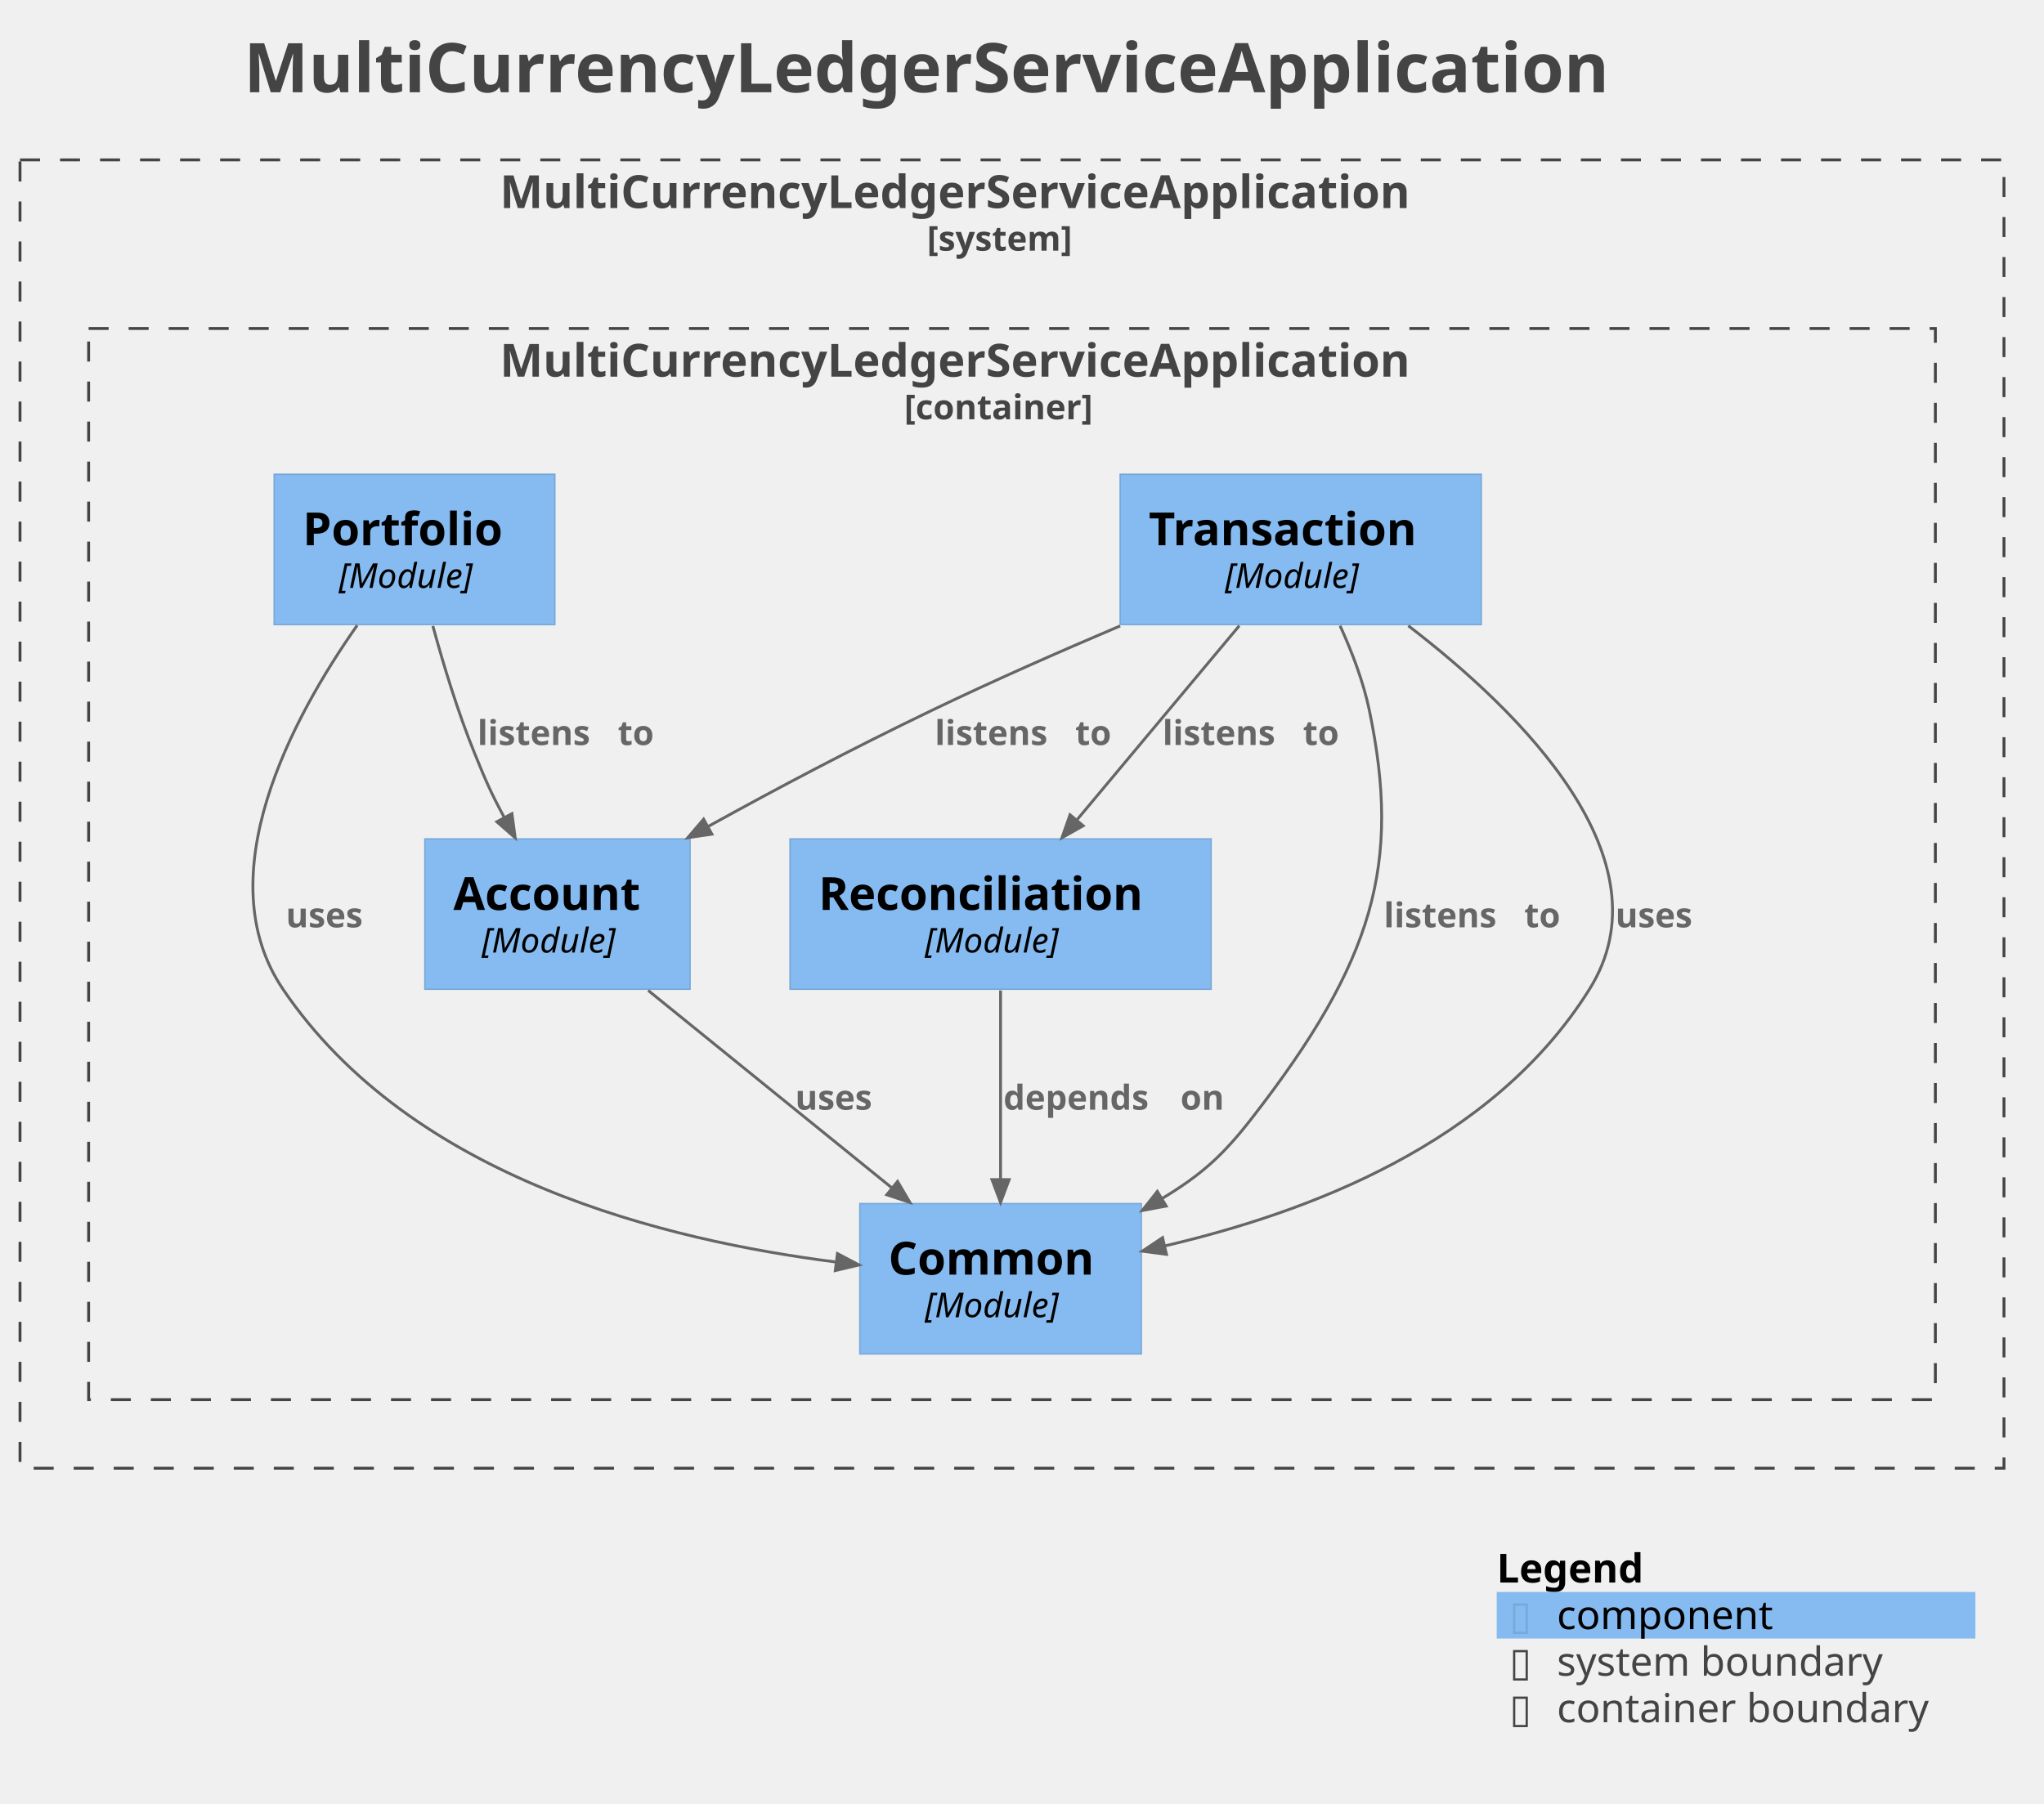
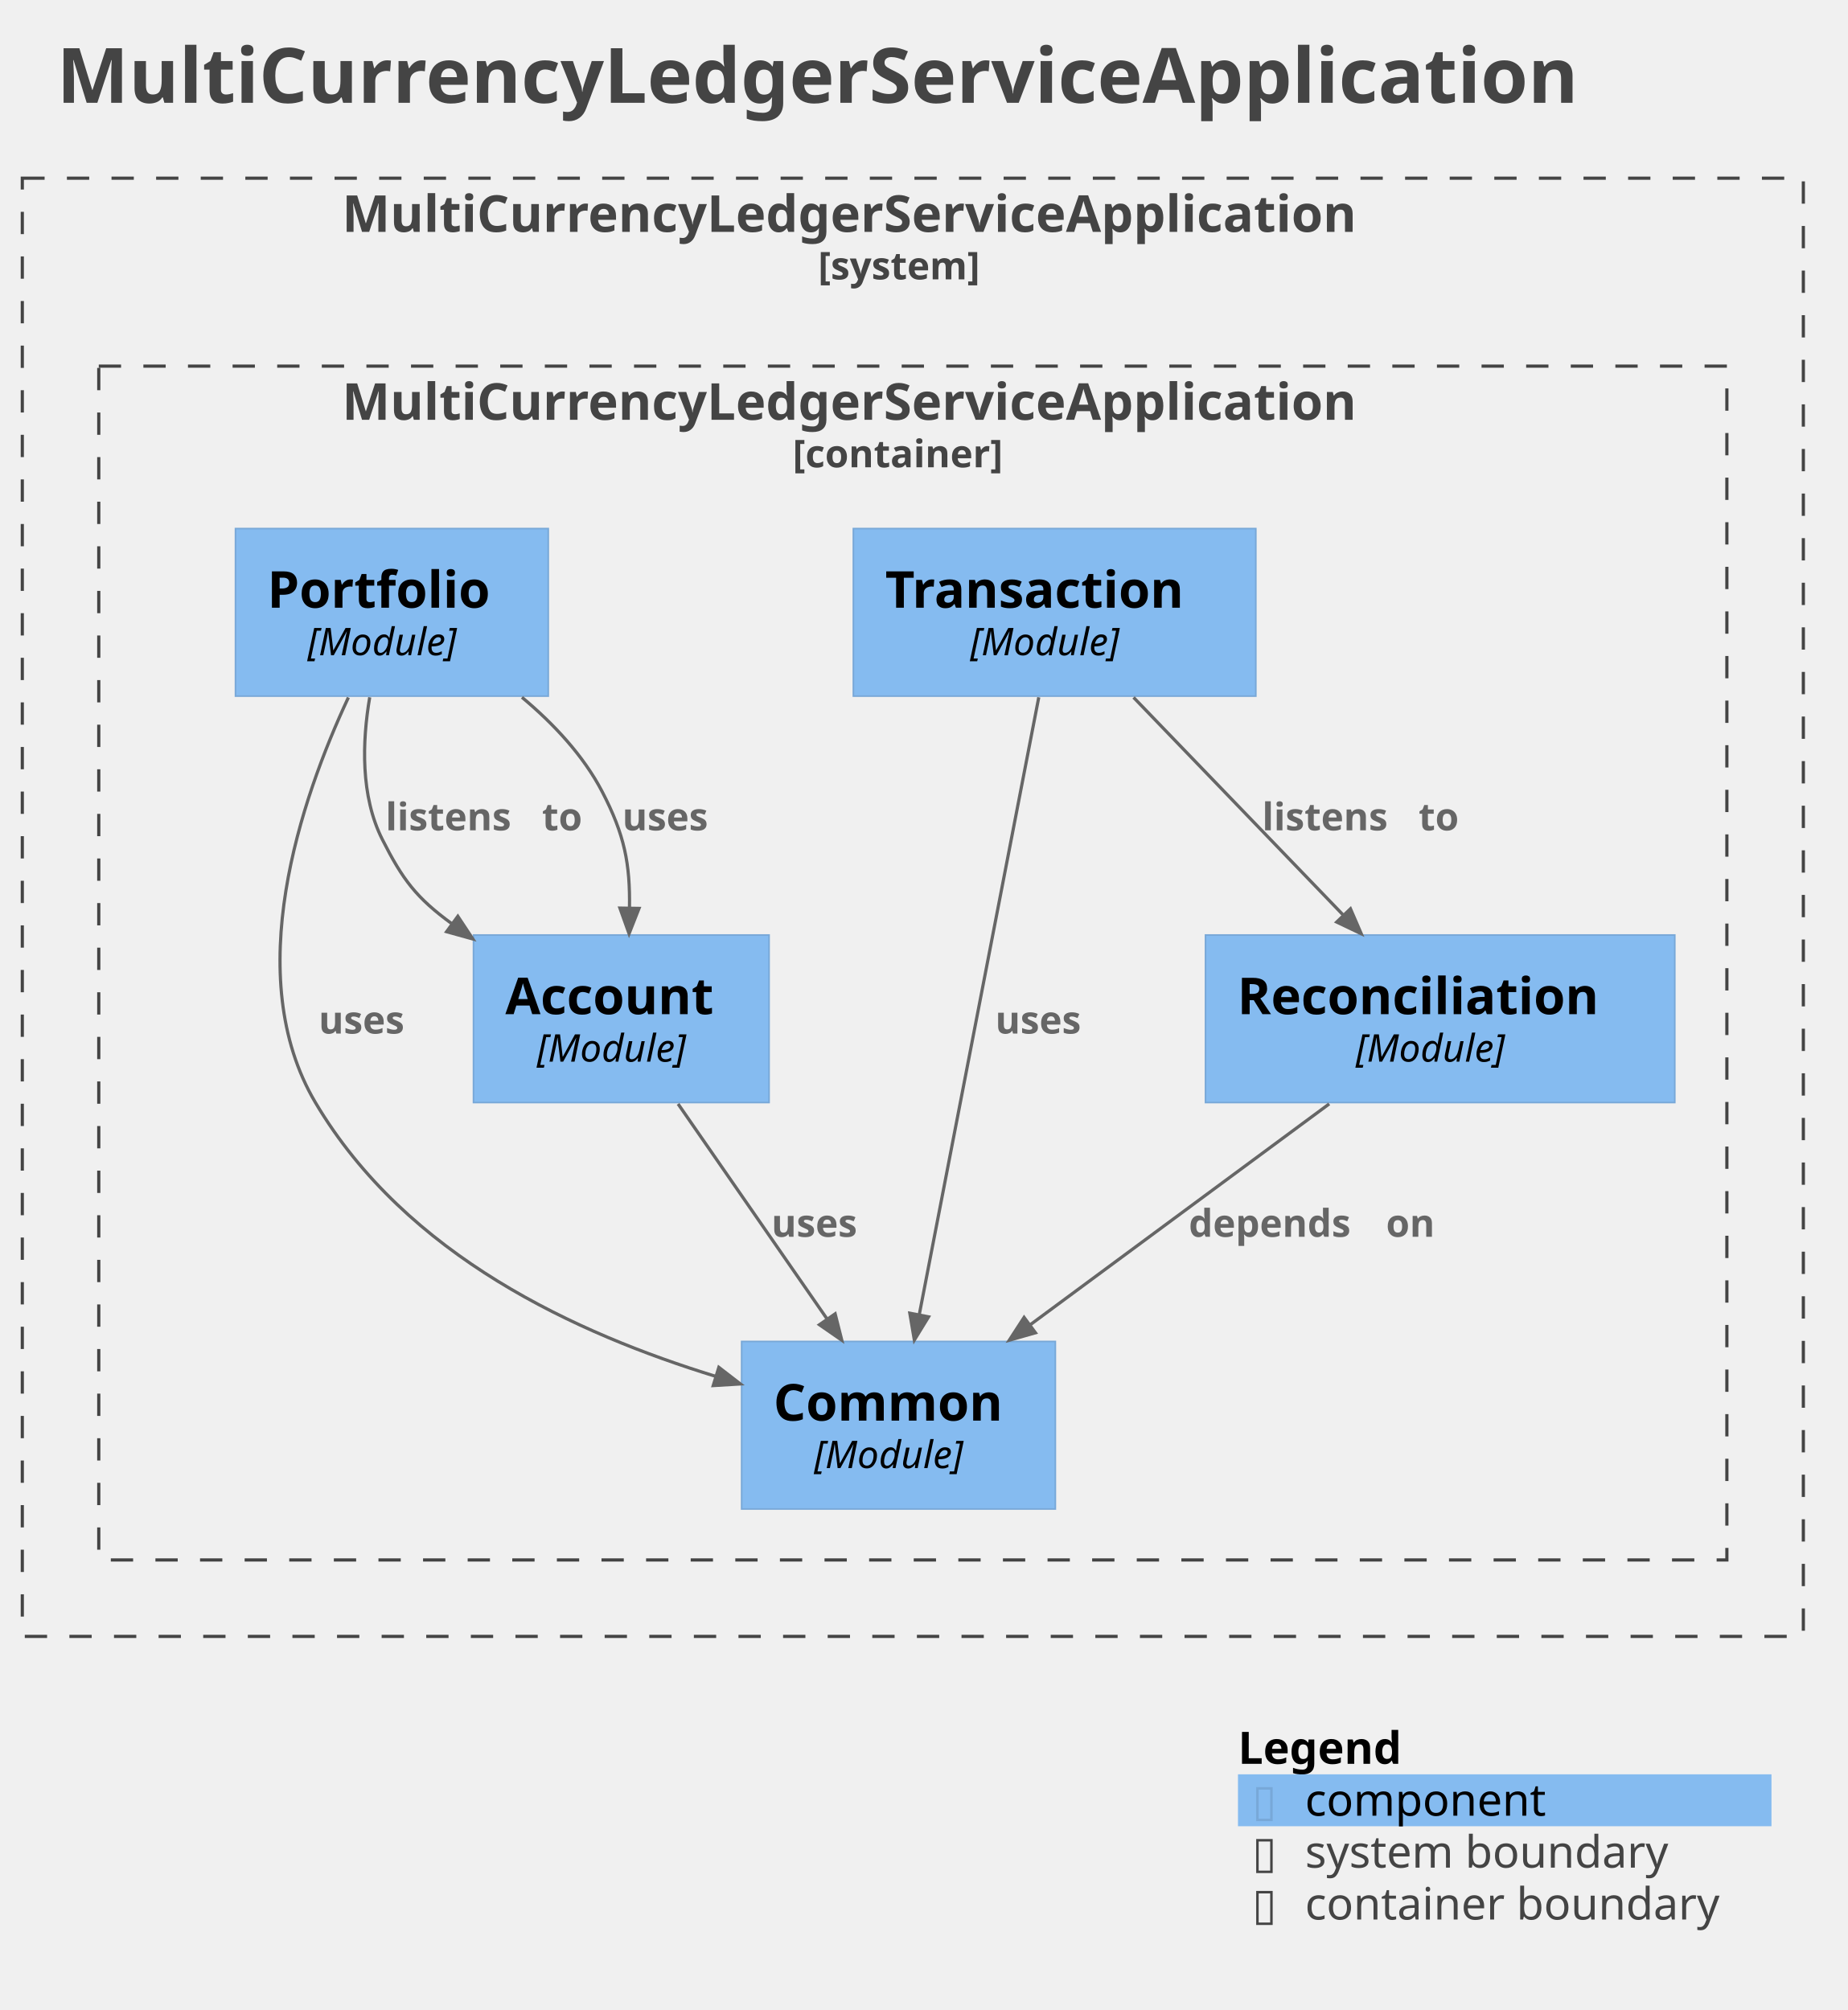
- <svg xmlns="http://www.w3.org/2000/svg" contentStyleType="text/css" data-diagram-type="DESCRIPTION" height="631px" preserveAspectRatio="none" style="width:715px;height:631px;background:#FFFFFF;" version="1.1" viewBox="0 0 715 631" width="715px" zoomAndPan="magnify">
+ <svg xmlns="http://www.w3.org/2000/svg" contentStyleType="text/css" data-diagram-type="DESCRIPTION" height="631px" preserveAspectRatio="none" style="width:580px;height:631px;background:#FFFFFF;" version="1.1" viewBox="0 0 580 631" width="580px" zoomAndPan="magnify">
  <defs />
  <g>
    <g class="title" data-source-line="1">
-       <text fill="#444444" font-family="sans-serif" font-size="24" font-weight="700" lengthAdjust="spacing" textLength="537.398" x="85.301" y="32.277">MultiCurrencyLedgerServiceApplication</text>
+       <text fill="#444444" font-family="sans-serif" font-size="24" font-weight="700" lengthAdjust="spacing" textLength="537.398" x="17.801" y="32.277">MultiCurrencyLedgerServiceApplication</text>
    </g>
    <g class="cluster" data-qualified-name="MultiCurrencyLedgerServiceApplication_boundary" data-source-line="1666" id="ent0001">
-       <rect fill="none" height="457.78" style="stroke:#444444;stroke-width:1;stroke-dasharray:7,7;" width="694" x="7" y="55.938" />
-       <text fill="#444444" font-family="sans-serif" font-size="16" font-weight="700" lengthAdjust="spacing" textLength="358.266" x="174.867" y="72.789">MultiCurrencyLedgerServiceApplication</text>
-       <text fill="#444444" font-family="sans-serif" font-size="12" font-weight="700" lengthAdjust="spacing" textLength="59.455" x="324.272" y="87.701">[system]</text>
+       <rect fill="none" height="457.78" style="stroke:#444444;stroke-width:1;stroke-dasharray:7,7;" width="559" x="7" y="55.938" />
+       <text fill="#444444" font-family="sans-serif" font-size="16" font-weight="700" lengthAdjust="spacing" textLength="358.266" x="107.367" y="72.789">MultiCurrencyLedgerServiceApplication</text>
+       <text fill="#444444" font-family="sans-serif" font-size="12" font-weight="700" lengthAdjust="spacing" textLength="59.455" x="256.772" y="87.701">[system]</text>
    </g>
    <g class="cluster" data-qualified-name="MultiCurrencyLedgerServiceApplication_boundary.MultiCurrencyLedgerServiceApplication.MultiCurrencyLedgerServiceApplication_boundary" data-source-line="1666" id="ent0002">
-       <rect fill="none" height="374.78" style="stroke:#444444;stroke-width:1;stroke-dasharray:7,7;" width="646" x="31" y="114.938" />
-       <text fill="#444444" font-family="sans-serif" font-size="16" font-weight="700" lengthAdjust="spacing" textLength="358.266" x="174.867" y="131.789">MultiCurrencyLedgerServiceApplication</text>
-       <text fill="#444444" font-family="sans-serif" font-size="12" font-weight="700" lengthAdjust="spacing" textLength="75.416" x="316.292" y="146.701">[container]</text>
+       <rect fill="none" height="374.78" style="stroke:#444444;stroke-width:1;stroke-dasharray:7,7;" width="511" x="31" y="114.938" />
+       <text fill="#444444" font-family="sans-serif" font-size="16" font-weight="700" lengthAdjust="spacing" textLength="358.266" x="107.367" y="131.789">MultiCurrencyLedgerServiceApplication</text>
+       <text fill="#444444" font-family="sans-serif" font-size="12" font-weight="700" lengthAdjust="spacing" textLength="75.416" x="248.792" y="146.701">[container]</text>
    </g>
    <g class="entity" data-qualified-name="MultiCurrencyLedgerServiceApplication_boundary.MultiCurrencyLedgerServiceApplication.MultiCurrencyLedgerServiceApplication_boundary.MultiCurrencyLedgerServiceApplication.MultiCurrencyLedgerServiceApplication.Common" data-source-line="78" id="ent0003">
-       <rect fill="#85BBF0" height="52.594" style="stroke:#78A8D8;stroke-width:0.5;" width="98.461" x="300.77" y="421.127" />
-       <text fill="#000000" font-family="sans-serif" font-size="16" font-weight="700" lengthAdjust="spacing" textLength="78.461" x="310.77" y="445.979">Common</text>
-       <text fill="#000000" font-family="sans-serif" font-size="12" font-style="italic" lengthAdjust="spacing" textLength="52.998" x="323.501" y="460.891">[Module]</text>
+       <rect fill="#85BBF0" height="52.594" style="stroke:#78A8D8;stroke-width:0.5;" width="98.461" x="232.77" y="421.127" />
+       <text fill="#000000" font-family="sans-serif" font-size="16" font-weight="700" lengthAdjust="spacing" textLength="78.461" x="242.77" y="445.979">Common</text>
+       <text fill="#000000" font-family="sans-serif" font-size="12" font-style="italic" lengthAdjust="spacing" textLength="52.998" x="255.501" y="460.891">[Module]</text>
    </g>
    <g class="entity" data-qualified-name="MultiCurrencyLedgerServiceApplication_boundary.MultiCurrencyLedgerServiceApplication.MultiCurrencyLedgerServiceApplication_boundary.MultiCurrencyLedgerServiceApplication.MultiCurrencyLedgerServiceApplication.Account" data-source-line="78" id="ent0004">
      <rect fill="#85BBF0" height="52.594" style="stroke:#78A8D8;stroke-width:0.5;" width="92.773" x="148.61" y="293.527" />
      <text fill="#000000" font-family="sans-serif" font-size="16" font-weight="700" lengthAdjust="spacing" textLength="72.773" x="158.61" y="318.379">Account</text>
      <text fill="#000000" font-family="sans-serif" font-size="12" font-style="italic" lengthAdjust="spacing" textLength="52.998" x="168.498" y="333.291">[Module]</text>
    </g>
    <g class="entity" data-qualified-name="MultiCurrencyLedgerServiceApplication_boundary.MultiCurrencyLedgerServiceApplication.MultiCurrencyLedgerServiceApplication_boundary.MultiCurrencyLedgerServiceApplication.MultiCurrencyLedgerServiceApplication.Reconciliation" data-source-line="78" id="ent0005">
-       <rect fill="#85BBF0" height="52.594" style="stroke:#78A8D8;stroke-width:0.5;" width="147.289" x="276.36" y="293.527" />
-       <text fill="#000000" font-family="sans-serif" font-size="16" font-weight="700" lengthAdjust="spacing" textLength="127.289" x="286.36" y="318.379">Reconciliation</text>
-       <text fill="#000000" font-family="sans-serif" font-size="12" font-style="italic" lengthAdjust="spacing" textLength="52.998" x="323.505" y="333.291">[Module]</text>
+       <rect fill="#85BBF0" height="52.594" style="stroke:#78A8D8;stroke-width:0.5;" width="147.289" x="378.36" y="293.527" />
+       <text fill="#000000" font-family="sans-serif" font-size="16" font-weight="700" lengthAdjust="spacing" textLength="127.289" x="388.36" y="318.379">Reconciliation</text>
+       <text fill="#000000" font-family="sans-serif" font-size="12" font-style="italic" lengthAdjust="spacing" textLength="52.998" x="425.505" y="333.291">[Module]</text>
    </g>
    <g class="entity" data-qualified-name="MultiCurrencyLedgerServiceApplication_boundary.MultiCurrencyLedgerServiceApplication.MultiCurrencyLedgerServiceApplication_boundary.MultiCurrencyLedgerServiceApplication.MultiCurrencyLedgerServiceApplication.Portfolio" data-source-line="78" id="ent0006">
-       <rect fill="#85BBF0" height="52.594" style="stroke:#78A8D8;stroke-width:0.5;" width="98.172" x="95.91" y="165.938" />
-       <text fill="#000000" font-family="sans-serif" font-size="16" font-weight="700" lengthAdjust="spacing" textLength="78.172" x="105.91" y="190.789">Portfolio</text>
-       <text fill="#000000" font-family="sans-serif" font-size="12" font-style="italic" lengthAdjust="spacing" textLength="52.998" x="118.497" y="205.701">[Module]</text>
+       <rect fill="#85BBF0" height="52.594" style="stroke:#78A8D8;stroke-width:0.5;" width="98.172" x="73.91" y="165.938" />
+       <text fill="#000000" font-family="sans-serif" font-size="16" font-weight="700" lengthAdjust="spacing" textLength="78.172" x="83.91" y="190.789">Portfolio</text>
+       <text fill="#000000" font-family="sans-serif" font-size="12" font-style="italic" lengthAdjust="spacing" textLength="52.998" x="96.497" y="205.701">[Module]</text>
    </g>
    <g class="entity" data-qualified-name="MultiCurrencyLedgerServiceApplication_boundary.MultiCurrencyLedgerServiceApplication.MultiCurrencyLedgerServiceApplication_boundary.MultiCurrencyLedgerServiceApplication.MultiCurrencyLedgerServiceApplication.Transaction" data-source-line="78" id="ent0007">
-       <rect fill="#85BBF0" height="52.594" style="stroke:#78A8D8;stroke-width:0.5;" width="126.312" x="391.84" y="165.938" />
-       <text fill="#000000" font-family="sans-serif" font-size="16" font-weight="700" lengthAdjust="spacing" textLength="106.312" x="401.84" y="190.789">Transaction</text>
-       <text fill="#000000" font-family="sans-serif" font-size="12" font-style="italic" lengthAdjust="spacing" textLength="52.998" x="428.497" y="205.701">[Module]</text>
+       <rect fill="#85BBF0" height="52.594" style="stroke:#78A8D8;stroke-width:0.5;" width="126.312" x="267.84" y="165.938" />
+       <text fill="#000000" font-family="sans-serif" font-size="16" font-weight="700" lengthAdjust="spacing" textLength="106.312" x="277.84" y="190.789">Transaction</text>
+       <text fill="#000000" font-family="sans-serif" font-size="12" font-style="italic" lengthAdjust="spacing" textLength="52.998" x="304.497" y="205.701">[Module]</text>
    </g>
-     <g class="link" data-entity-1="ent0006" data-entity-2="ent0003" data-link-type="dependency" data-source-line="1779" id="lnk8">
-       <path d="M124.95,218.787 C102.39,250.877 72.19,306.538 99,346.127 C144.06,412.658 233.224,434.049 292.564,441.589" fill="none" id="MultiCurrencyLedgerServiceApplication.MultiCurrencyLedgerServiceApplication.Portfolio-to-MultiCurrencyLedgerServiceApplication.MultiCurrencyLedgerServiceApplication.Common" style="stroke:#666666;stroke-width:1;" />
-       <polygon fill="#666666" points="300.5,442.598,292.942,438.613,292.186,444.565,300.5,442.598" style="stroke:#666666;stroke-width:1;stroke-linejoin:miter;stroke-miterlimit:10;" />
+     <g class="link" data-entity-1="ent0007" data-entity-2="ent0005" data-link-type="dependency" data-source-line="1779" id="lnk8">
+       <path d="M355.78,218.947 C376.66,240.627 400.829,265.717 421.699,287.377" fill="none" id="MultiCurrencyLedgerServiceApplication.MultiCurrencyLedgerServiceApplication.Transaction-to-MultiCurrencyLedgerServiceApplication.MultiCurrencyLedgerServiceApplication.Reconciliation" style="stroke:#666666;stroke-width:1;" />
+       <polygon fill="#666666" points="427.25,293.137,423.86,285.295,419.539,289.458,427.25,293.137" style="stroke:#666666;stroke-width:1;stroke-linejoin:miter;stroke-miterlimit:10;" />
+       <text fill="#666666" font-family="sans-serif" font-size="12" font-weight="700" lengthAdjust="spacing" textLength="44.93" x="396.13" y="260.666">listens</text>
+       <text fill="#666666" font-family="sans-serif" font-size="12" font-weight="700" lengthAdjust="spacing" textLength="4.178" x="441.06" y="260.666"> </text>
+       <text fill="#666666" font-family="sans-serif" font-size="12" font-weight="700" lengthAdjust="spacing" textLength="13.98" x="445.237" y="260.666">to</text>
+     </g>
+     <g class="link" data-entity-1="ent0007" data-entity-2="ent0003" data-link-type="dependency" data-source-line="1779" id="lnk9">
+       <path d="M326.03,218.907 C316.64,267.428 297.9,364.253 288.5,412.823" fill="none" id="MultiCurrencyLedgerServiceApplication.MultiCurrencyLedgerServiceApplication.Transaction-to-MultiCurrencyLedgerServiceApplication.MultiCurrencyLedgerServiceApplication.Common" style="stroke:#666666;stroke-width:1;" />
+       <polygon fill="#666666" points="286.98,420.678,291.445,413.393,285.555,412.253,286.98,420.678" style="stroke:#666666;stroke-width:1;stroke-linejoin:miter;stroke-miterlimit:10;" />
+       <text fill="#666666" font-family="sans-serif" font-size="12" font-weight="700" lengthAdjust="spacing" textLength="30.967" x="312.37" y="324.466">uses</text>
+     </g>
+     <g class="link" data-entity-1="ent0006" data-entity-2="ent0004" data-link-type="dependency" data-source-line="1779" id="lnk10">
+       <path d="M116.04,218.907 C113.67,232.817 113.12,249.898 120,263.527 C126.35,276.087 130.572,281.799 141.932,290.069" fill="none" id="MultiCurrencyLedgerServiceApplication.MultiCurrencyLedgerServiceApplication.Portfolio-to-MultiCurrencyLedgerServiceApplication.MultiCurrencyLedgerServiceApplication.Account" style="stroke:#666666;stroke-width:1;" />
+       <polygon fill="#666666" points="148.4,294.777,143.698,287.644,140.167,292.495,148.4,294.777" style="stroke:#666666;stroke-width:1;stroke-linejoin:miter;stroke-miterlimit:10;" />
+       <text fill="#666666" font-family="sans-serif" font-size="12" font-weight="700" lengthAdjust="spacing" textLength="44.93" x="121" y="260.666">listens</text>
+       <text fill="#666666" font-family="sans-serif" font-size="12" font-weight="700" lengthAdjust="spacing" textLength="4.178" x="165.93" y="260.666"> </text>
+       <text fill="#666666" font-family="sans-serif" font-size="12" font-weight="700" lengthAdjust="spacing" textLength="13.98" x="170.107" y="260.666">to</text>
+     </g>
+     <g class="link" data-entity-1="ent0006" data-entity-2="ent0004" data-link-type="dependency" data-source-line="1779" id="lnk12">
+       <path d="M163.82,218.907 C173.68,227.137 183.07,237.127 189,248.528 C196.06,262.118 197.786,271.199 197.566,285.118" fill="none" id="MultiCurrencyLedgerServiceApplication.MultiCurrencyLedgerServiceApplication.Portfolio-to-MultiCurrencyLedgerServiceApplication.MultiCurrencyLedgerServiceApplication.Account-1" style="stroke:#666666;stroke-width:1;" />
+       <polygon fill="#666666" points="197.44,293.118,200.566,285.166,194.567,285.071,197.44,293.118" style="stroke:#666666;stroke-width:1;stroke-linejoin:miter;stroke-miterlimit:10;" />
+       <text fill="#666666" font-family="sans-serif" font-size="12" font-weight="700" lengthAdjust="spacing" textLength="30.967" x="195.31" y="260.666">uses</text>
+     </g>
+     <g class="link" data-entity-1="ent0006" data-entity-2="ent0003" data-link-type="dependency" data-source-line="1779" id="lnk11">
+       <path d="M109.34,218.968 C94.38,251.007 75.45,306.358 99,346.127 C127.62,394.438 181.024,418.665 224.734,432.115" fill="none" id="MultiCurrencyLedgerServiceApplication.MultiCurrencyLedgerServiceApplication.Portfolio-to-MultiCurrencyLedgerServiceApplication.MultiCurrencyLedgerServiceApplication.Common" style="stroke:#666666;stroke-width:1;" />
+       <polygon fill="#666666" points="232.38,434.467,225.616,429.247,223.851,434.982,232.38,434.467" style="stroke:#666666;stroke-width:1;stroke-linejoin:miter;stroke-miterlimit:10;" />
      <text fill="#666666" font-family="sans-serif" font-size="12" font-weight="700" lengthAdjust="spacing" textLength="30.967" x="100" y="324.466">uses</text>
    </g>
-     <g class="link" data-entity-1="ent0004" data-entity-2="ent0003" data-link-type="dependency" data-source-line="1779" id="lnk9">
-       <path d="M226.74,346.548 C253.49,368.217 285.354,394.041 312.084,415.701" fill="none" id="MultiCurrencyLedgerServiceApplication.MultiCurrencyLedgerServiceApplication.Account-to-MultiCurrencyLedgerServiceApplication.MultiCurrencyLedgerServiceApplication.Common" style="stroke:#666666;stroke-width:1;" />
-       <polygon fill="#666666" points="318.3,420.738,313.973,413.37,310.196,418.032,318.3,420.738" style="stroke:#666666;stroke-width:1;stroke-linejoin:miter;stroke-miterlimit:10;" />
-       <text fill="#666666" font-family="sans-serif" font-size="12" font-weight="700" lengthAdjust="spacing" textLength="30.967" x="278.15" y="388.266">uses</text>
+     <g class="link" data-entity-1="ent0005" data-entity-2="ent0003" data-link-type="dependency" data-source-line="1779" id="lnk13">
+       <path d="M417.19,346.548 C387.85,368.217 352.525,394.324 323.205,415.984" fill="none" id="MultiCurrencyLedgerServiceApplication.MultiCurrencyLedgerServiceApplication.Reconciliation-to-MultiCurrencyLedgerServiceApplication.MultiCurrencyLedgerServiceApplication.Common" style="stroke:#666666;stroke-width:1;" />
+       <polygon fill="#666666" points="316.77,420.738,324.987,418.397,321.422,413.571,316.77,420.738" style="stroke:#666666;stroke-width:1;stroke-linejoin:miter;stroke-miterlimit:10;" />
+       <text fill="#666666" font-family="sans-serif" font-size="12" font-weight="700" lengthAdjust="spacing" textLength="57.732" x="373.1" y="388.266">depends</text>
+       <text fill="#666666" font-family="sans-serif" font-size="12" font-weight="700" lengthAdjust="spacing" textLength="4.178" x="430.832" y="388.266"> </text>
+       <text fill="#666666" font-family="sans-serif" font-size="12" font-weight="700" lengthAdjust="spacing" textLength="16.787" x="435.01" y="388.266">on</text>
    </g>
-     <g class="link" data-entity-1="ent0007" data-entity-2="ent0004" data-link-type="dependency" data-source-line="1779" id="lnk10">
-       <path d="M391.84,218.998 C370.73,227.958 347.19,238.327 326,248.528 C297.16,262.418 272.535,275.473 247.575,289.243" fill="none" id="MultiCurrencyLedgerServiceApplication.MultiCurrencyLedgerServiceApplication.Transaction-to-MultiCurrencyLedgerServiceApplication.MultiCurrencyLedgerServiceApplication.Account" style="stroke:#666666;stroke-width:1;" />
-       <polygon fill="#666666" points="240.57,293.108,249.024,291.87,246.126,286.616,240.57,293.108" style="stroke:#666666;stroke-width:1;stroke-linejoin:miter;stroke-miterlimit:10;" />
-       <text fill="#666666" font-family="sans-serif" font-size="12" font-weight="700" lengthAdjust="spacing" textLength="44.93" x="327" y="260.666">listens</text>
-       <text fill="#666666" font-family="sans-serif" font-size="12" font-weight="700" lengthAdjust="spacing" textLength="4.178" x="371.93" y="260.666"> </text>
-       <text fill="#666666" font-family="sans-serif" font-size="12" font-weight="700" lengthAdjust="spacing" textLength="13.98" x="376.107" y="260.666">to</text>
-     </g>
-     <g class="link" data-entity-1="ent0007" data-entity-2="ent0003" data-link-type="dependency" data-source-line="1779" id="lnk11">
-       <path d="M468.76,218.947 C472.91,228.028 476.91,238.488 479,248.528 C490.14,302.168 480.82,335.998 438,391.127 C427.82,404.238 420.437,410.93 406.387,419.42" fill="none" id="MultiCurrencyLedgerServiceApplication.MultiCurrencyLedgerServiceApplication.Transaction-to-MultiCurrencyLedgerServiceApplication.MultiCurrencyLedgerServiceApplication.Common" style="stroke:#666666;stroke-width:1;" />
-       <polygon fill="#666666" points="399.54,423.558,407.939,421.988,404.836,416.852,399.54,423.558" style="stroke:#666666;stroke-width:1;stroke-linejoin:miter;stroke-miterlimit:10;" />
-       <text fill="#666666" font-family="sans-serif" font-size="12" font-weight="700" lengthAdjust="spacing" textLength="44.93" x="484.06" y="324.466">listens</text>
-       <text fill="#666666" font-family="sans-serif" font-size="12" font-weight="700" lengthAdjust="spacing" textLength="4.178" x="528.99" y="324.466"> </text>
-       <text fill="#666666" font-family="sans-serif" font-size="12" font-weight="700" lengthAdjust="spacing" textLength="13.98" x="533.167" y="324.466">to</text>
-     </g>
-     <g class="link" data-entity-1="ent0007" data-entity-2="ent0003" data-link-type="dependency" data-source-line="1779" id="lnk13">
-       <path d="M492.64,218.947 C531.98,249.127 584.34,300.808 556,346.127 C521.94,400.587 456.66,424.438 407.35,435.957" fill="none" id="MultiCurrencyLedgerServiceApplication.MultiCurrencyLedgerServiceApplication.Transaction-to-MultiCurrencyLedgerServiceApplication.MultiCurrencyLedgerServiceApplication.Common-1" style="stroke:#666666;stroke-width:1;" />
-       <polygon fill="#666666" points="399.56,437.777,408.033,438.879,406.668,433.036,399.56,437.777" style="stroke:#666666;stroke-width:1;stroke-linejoin:miter;stroke-miterlimit:10;" />
-       <text fill="#666666" font-family="sans-serif" font-size="12" font-weight="700" lengthAdjust="spacing" textLength="30.967" x="565.07" y="324.466">uses</text>
-     </g>
-     <g class="link" data-entity-1="ent0007" data-entity-2="ent0005" data-link-type="dependency" data-source-line="1779" id="lnk12">
-       <path d="M433.5,218.947 C415.38,240.627 394.712,265.34 376.601,287" fill="none" id="MultiCurrencyLedgerServiceApplication.MultiCurrencyLedgerServiceApplication.Transaction-to-MultiCurrencyLedgerServiceApplication.MultiCurrencyLedgerServiceApplication.Reconciliation" style="stroke:#666666;stroke-width:1;" />
-       <polygon fill="#666666" points="371.47,293.137,378.903,288.924,374.3,285.076,371.47,293.137" style="stroke:#666666;stroke-width:1;stroke-linejoin:miter;stroke-miterlimit:10;" />
-       <text fill="#666666" font-family="sans-serif" font-size="12" font-weight="700" lengthAdjust="spacing" textLength="44.93" x="406.65" y="260.666">listens</text>
-       <text fill="#666666" font-family="sans-serif" font-size="12" font-weight="700" lengthAdjust="spacing" textLength="4.178" x="451.58" y="260.666"> </text>
-       <text fill="#666666" font-family="sans-serif" font-size="12" font-weight="700" lengthAdjust="spacing" textLength="13.98" x="455.757" y="260.666">to</text>
-     </g>
-     <g class="link" data-entity-1="ent0005" data-entity-2="ent0003" data-link-type="dependency" data-source-line="1779" id="lnk14">
-       <path d="M350,346.548 C350,368.217 350,391.077 350,412.738" fill="none" id="MultiCurrencyLedgerServiceApplication.MultiCurrencyLedgerServiceApplication.Reconciliation-to-MultiCurrencyLedgerServiceApplication.MultiCurrencyLedgerServiceApplication.Common" style="stroke:#666666;stroke-width:1;" />
-       <polygon fill="#666666" points="350,420.738,353,412.738,347,412.738,350,420.738" style="stroke:#666666;stroke-width:1;stroke-linejoin:miter;stroke-miterlimit:10;" />
-       <text fill="#666666" font-family="sans-serif" font-size="12" font-weight="700" lengthAdjust="spacing" textLength="57.732" x="351" y="388.266">depends</text>
-       <text fill="#666666" font-family="sans-serif" font-size="12" font-weight="700" lengthAdjust="spacing" textLength="4.178" x="408.732" y="388.266"> </text>
-       <text fill="#666666" font-family="sans-serif" font-size="12" font-weight="700" lengthAdjust="spacing" textLength="16.787" x="412.91" y="388.266">on</text>
-     </g>
-     <g class="link" data-entity-1="ent0006" data-entity-2="ent0004" data-link-type="dependency" data-source-line="1779" id="lnk15">
-       <path d="M151.42,219.018 C155.1,232.498 160.14,249.137 166,263.527 C170.05,273.467 171.518,276.938 176.438,286.108" fill="none" id="MultiCurrencyLedgerServiceApplication.MultiCurrencyLedgerServiceApplication.Portfolio-to-MultiCurrencyLedgerServiceApplication.MultiCurrencyLedgerServiceApplication.Account" style="stroke:#666666;stroke-width:1;" />
-       <polygon fill="#666666" points="180.22,293.158,179.081,284.69,173.794,287.526,180.22,293.158" style="stroke:#666666;stroke-width:1;stroke-linejoin:miter;stroke-miterlimit:10;" />
-       <text fill="#666666" font-family="sans-serif" font-size="12" font-weight="700" lengthAdjust="spacing" textLength="44.93" x="167" y="260.666">listens</text>
-       <text fill="#666666" font-family="sans-serif" font-size="12" font-weight="700" lengthAdjust="spacing" textLength="4.178" x="211.93" y="260.666"> </text>
-       <text fill="#666666" font-family="sans-serif" font-size="12" font-weight="700" lengthAdjust="spacing" textLength="13.98" x="216.107" y="260.666">to</text>
+     <g class="link" data-entity-1="ent0004" data-entity-2="ent0003" data-link-type="dependency" data-source-line="1779" id="lnk14">
+       <path d="M212.82,346.548 C227.83,368.217 244.643,392.502 259.653,414.162" fill="none" id="MultiCurrencyLedgerServiceApplication.MultiCurrencyLedgerServiceApplication.Account-to-MultiCurrencyLedgerServiceApplication.MultiCurrencyLedgerServiceApplication.Common" style="stroke:#666666;stroke-width:1;" />
+       <polygon fill="#666666" points="264.21,420.738,262.119,412.453,257.188,415.871,264.21,420.738" style="stroke:#666666;stroke-width:1;stroke-linejoin:miter;stroke-miterlimit:10;" />
+       <text fill="#666666" font-family="sans-serif" font-size="12" font-weight="700" lengthAdjust="spacing" textLength="30.967" x="242.11" y="388.266">uses</text>
    </g>
    <g class="legend" data-source-line="1576">
-       <rect fill="none" height="16.297" style="stroke:none;stroke-width:1;" width="167.446" x="523.554" y="540.717" />
-       <text fill="#000000" font-family="sans-serif" font-size="14" font-weight="700" lengthAdjust="spacing" textLength="57.921" x="523.554" y="553.713">Legend</text>
-       <text fill="#FFFFFF" font-family="sans-serif" font-size="14" lengthAdjust="spacing" textLength="4.45" x="586.349" y="553.713"> </text>
-       <rect fill="#85BBF0" height="16.297" style="stroke:none;stroke-width:1;" width="167.446" x="523.554" y="557.014" />
-       <text fill="#78A8D8" font-family="sans-serif" font-size="14" lengthAdjust="spacing" textLength="7.704" x="528.004" y="570.01">▯</text>
-       <text fill="#FFFFFF" font-family="sans-serif" font-size="14" lengthAdjust="spacing" textLength="4.45" x="535.708" y="570.01"> </text>
-       <text fill="#000000" font-family="sans-serif" font-size="14" lengthAdjust="spacing" textLength="79.201" x="544.608" y="570.01">component</text>
-       <text fill="#FFFFFF" font-family="sans-serif" font-size="14" lengthAdjust="spacing" textLength="4.45" x="628.26" y="570.01"> </text>
-       <rect fill="none" height="16.297" style="stroke:none;stroke-width:1;" width="167.446" x="523.554" y="573.311" />
-       <text fill="#444444" font-family="sans-serif" font-size="14" lengthAdjust="spacing" textLength="7.704" x="528.004" y="586.306">▯</text>
-       <text fill="#FFFFFF" font-family="sans-serif" font-size="14" lengthAdjust="spacing" textLength="4.45" x="535.708" y="586.306"> </text>
-       <text fill="#444444" font-family="sans-serif" font-size="14" lengthAdjust="spacing" textLength="121.769" x="544.608" y="586.306">system boundary</text>
-       <text fill="#FFFFFF" font-family="sans-serif" font-size="14" lengthAdjust="spacing" textLength="4.45" x="670.827" y="586.306"> </text>
-       <rect fill="none" height="16.297" style="stroke:none;stroke-width:1;" width="167.446" x="523.554" y="589.608" />
-       <text fill="#444444" font-family="sans-serif" font-size="14" lengthAdjust="spacing" textLength="7.704" x="528.004" y="602.603">▯</text>
-       <text fill="#FFFFFF" font-family="sans-serif" font-size="14" lengthAdjust="spacing" textLength="4.45" x="535.708" y="602.603"> </text>
-       <text fill="#444444" font-family="sans-serif" font-size="14" lengthAdjust="spacing" textLength="137.491" x="544.608" y="602.603">container boundary</text>
-       <text fill="#FFFFFF" font-family="sans-serif" font-size="14" lengthAdjust="spacing" textLength="4.45" x="686.55" y="602.603"> </text>
-       <line style="stroke:none;stroke-width:1;" x1="523.554" x2="691" y1="540.717" y2="540.717" />
-       <line style="stroke:none;stroke-width:1;" x1="523.554" x2="691" y1="557.014" y2="557.014" />
-       <line style="stroke:none;stroke-width:1;" x1="523.554" x2="691" y1="573.311" y2="573.311" />
-       <line style="stroke:none;stroke-width:1;" x1="523.554" x2="691" y1="589.608" y2="589.608" />
-       <line style="stroke:none;stroke-width:1;" x1="523.554" x2="691" y1="605.905" y2="605.905" />
-       <line style="stroke:none;stroke-width:1;" x1="523.554" x2="523.554" y1="540.717" y2="605.905" />
-       <line style="stroke:none;stroke-width:1;" x1="691" x2="691" y1="540.717" y2="605.905" />
+       <rect fill="none" height="16.297" style="stroke:none;stroke-width:1;" width="167.446" x="388.554" y="540.717" />
+       <text fill="#000000" font-family="sans-serif" font-size="14" font-weight="700" lengthAdjust="spacing" textLength="57.921" x="388.554" y="553.713">Legend</text>
+       <text fill="#FFFFFF" font-family="sans-serif" font-size="14" lengthAdjust="spacing" textLength="4.45" x="451.349" y="553.713"> </text>
+       <rect fill="#85BBF0" height="16.297" style="stroke:none;stroke-width:1;" width="167.446" x="388.554" y="557.014" />
+       <text fill="#78A8D8" font-family="sans-serif" font-size="14" lengthAdjust="spacing" textLength="7.704" x="393.004" y="570.01">▯</text>
+       <text fill="#FFFFFF" font-family="sans-serif" font-size="14" lengthAdjust="spacing" textLength="4.45" x="400.708" y="570.01"> </text>
+       <text fill="#000000" font-family="sans-serif" font-size="14" lengthAdjust="spacing" textLength="79.201" x="409.608" y="570.01">component</text>
+       <text fill="#FFFFFF" font-family="sans-serif" font-size="14" lengthAdjust="spacing" textLength="4.45" x="493.26" y="570.01"> </text>
+       <rect fill="none" height="16.297" style="stroke:none;stroke-width:1;" width="167.446" x="388.554" y="573.311" />
+       <text fill="#444444" font-family="sans-serif" font-size="14" lengthAdjust="spacing" textLength="7.704" x="393.004" y="586.306">▯</text>
+       <text fill="#FFFFFF" font-family="sans-serif" font-size="14" lengthAdjust="spacing" textLength="4.45" x="400.708" y="586.306"> </text>
+       <text fill="#444444" font-family="sans-serif" font-size="14" lengthAdjust="spacing" textLength="121.769" x="409.608" y="586.306">system boundary</text>
+       <text fill="#FFFFFF" font-family="sans-serif" font-size="14" lengthAdjust="spacing" textLength="4.45" x="535.827" y="586.306"> </text>
+       <rect fill="none" height="16.297" style="stroke:none;stroke-width:1;" width="167.446" x="388.554" y="589.608" />
+       <text fill="#444444" font-family="sans-serif" font-size="14" lengthAdjust="spacing" textLength="7.704" x="393.004" y="602.603">▯</text>
+       <text fill="#FFFFFF" font-family="sans-serif" font-size="14" lengthAdjust="spacing" textLength="4.45" x="400.708" y="602.603"> </text>
+       <text fill="#444444" font-family="sans-serif" font-size="14" lengthAdjust="spacing" textLength="137.491" x="409.608" y="602.603">container boundary</text>
+       <text fill="#FFFFFF" font-family="sans-serif" font-size="14" lengthAdjust="spacing" textLength="4.45" x="551.55" y="602.603"> </text>
+       <line style="stroke:none;stroke-width:1;" x1="388.554" x2="556" y1="540.717" y2="540.717" />
+       <line style="stroke:none;stroke-width:1;" x1="388.554" x2="556" y1="557.014" y2="557.014" />
+       <line style="stroke:none;stroke-width:1;" x1="388.554" x2="556" y1="573.311" y2="573.311" />
+       <line style="stroke:none;stroke-width:1;" x1="388.554" x2="556" y1="589.608" y2="589.608" />
+       <line style="stroke:none;stroke-width:1;" x1="388.554" x2="556" y1="605.905" y2="605.905" />
+       <line style="stroke:none;stroke-width:1;" x1="388.554" x2="388.554" y1="540.717" y2="605.905" />
+       <line style="stroke:none;stroke-width:1;" x1="556" x2="556" y1="540.717" y2="605.905" />
    </g>
  </g>
</svg>
